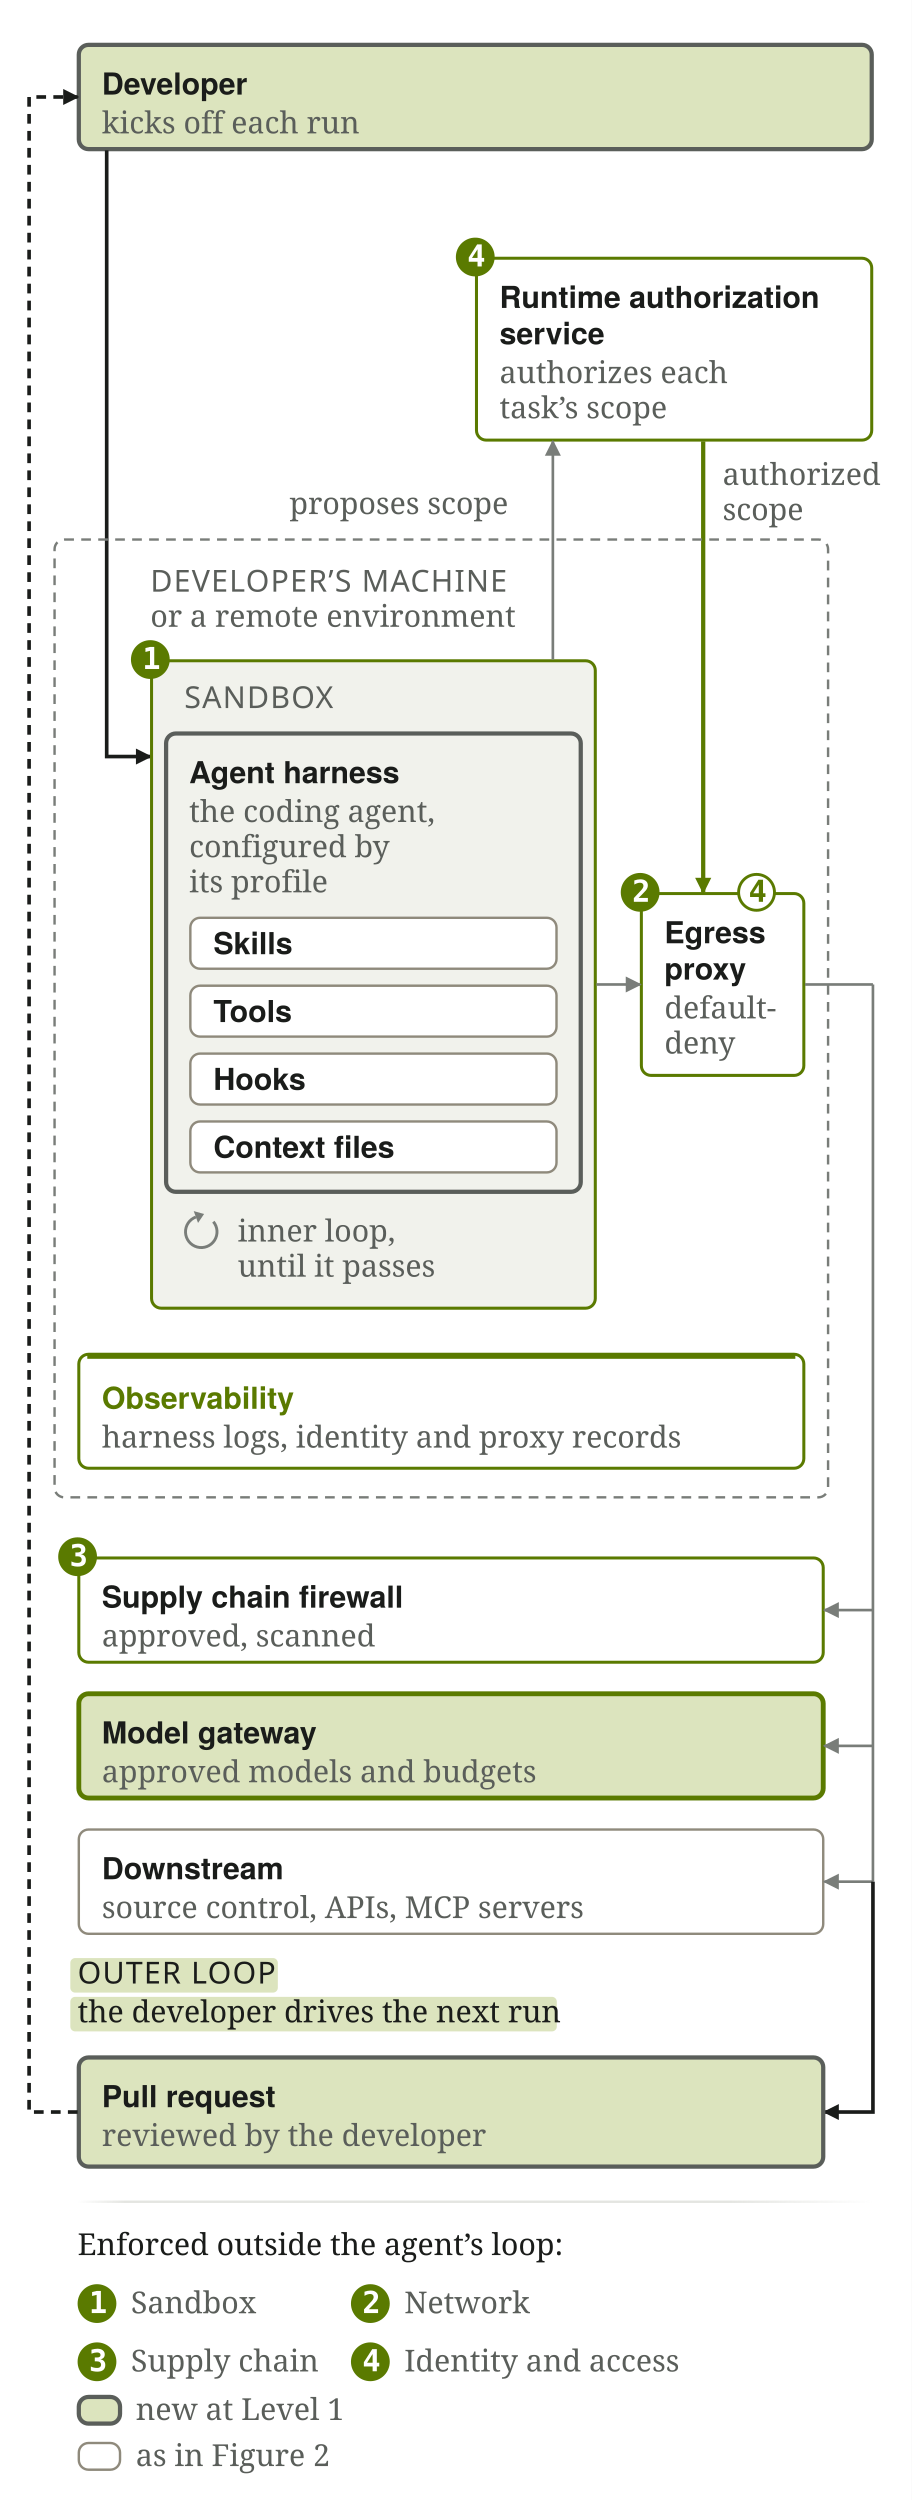
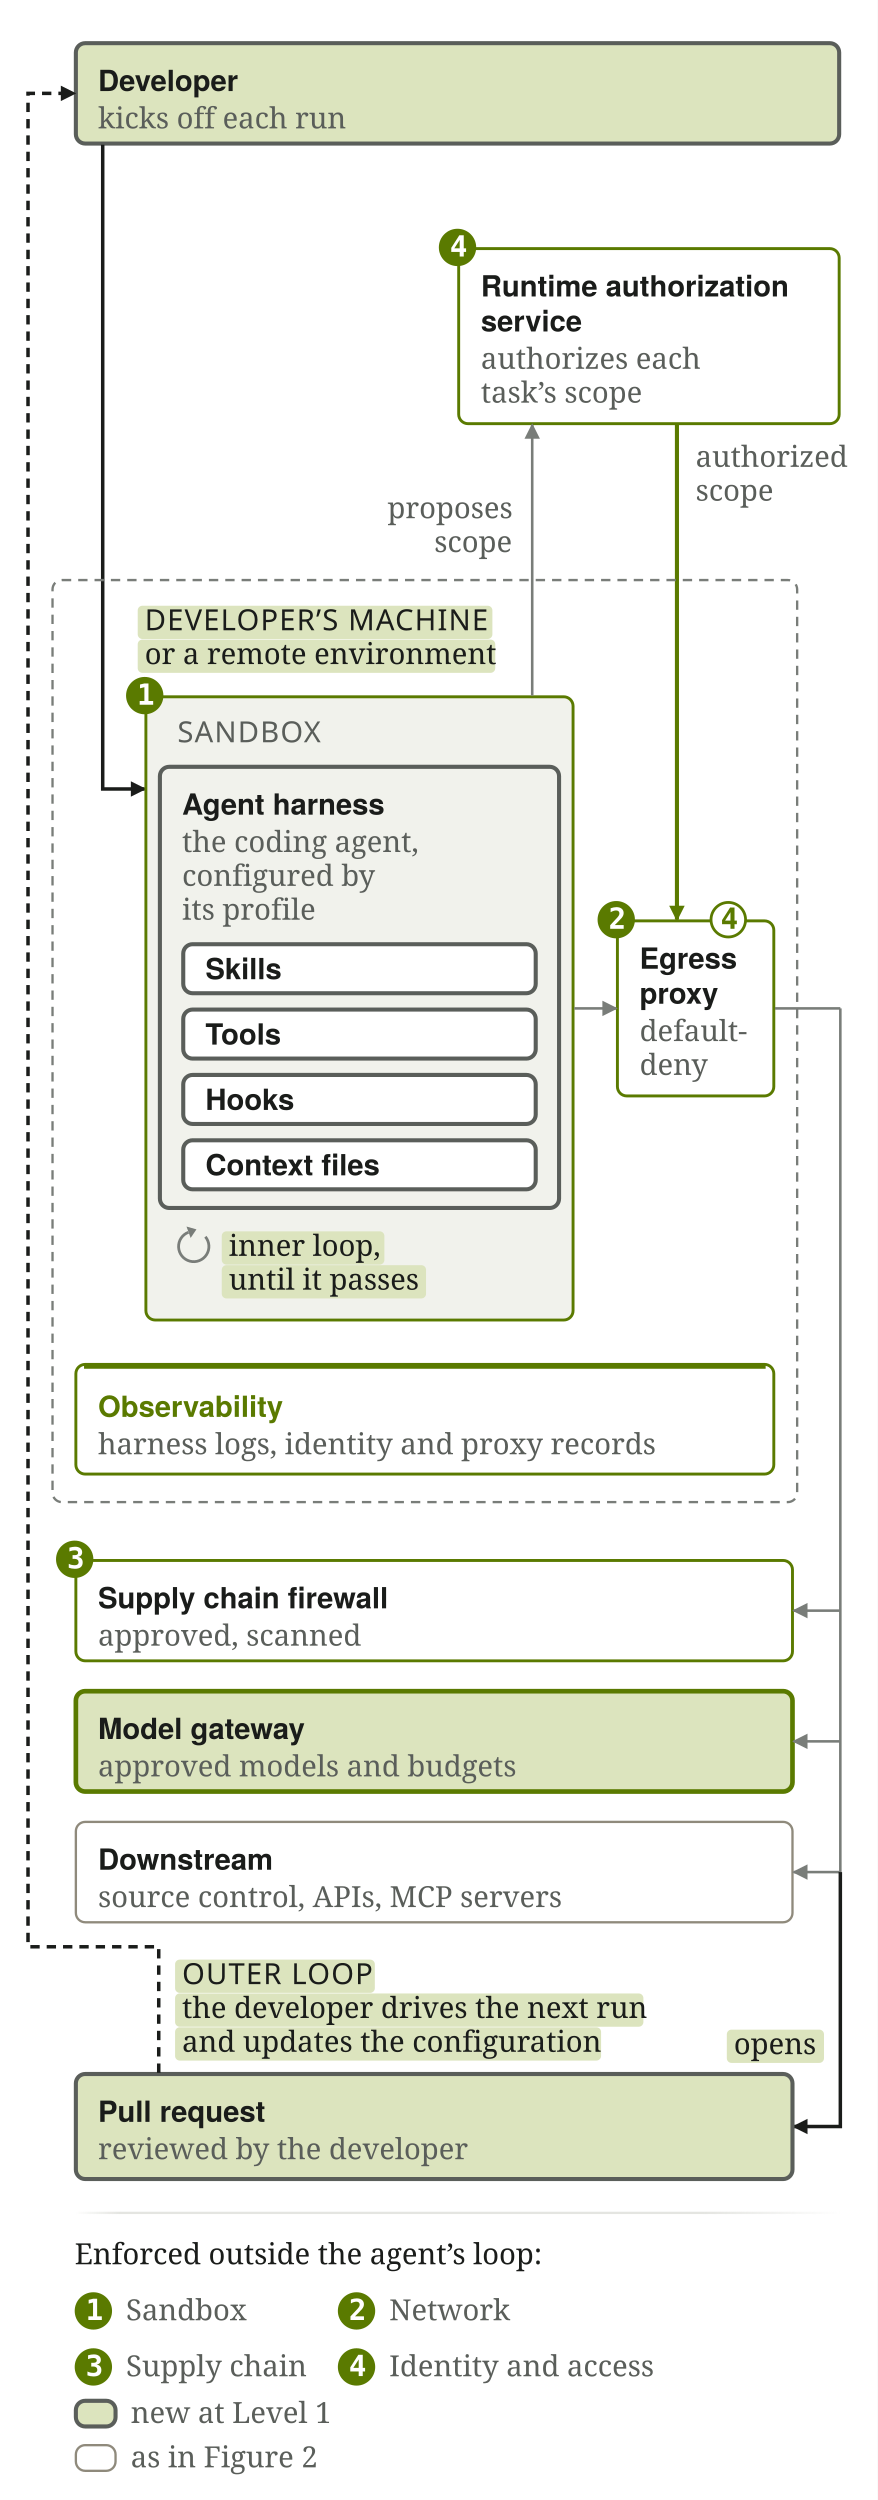
- <svg xmlns="http://www.w3.org/2000/svg" viewBox="0 0 376 1031" width="376" height="1031" role="img" aria-labelledby="sf3n-t sf3n-d">
-   <rect width="376" height="1031" fill="#FFFFFF" />
+ <svg xmlns="http://www.w3.org/2000/svg" viewBox="0 0 376 1071" width="376" height="1071" role="img" aria-labelledby="sf3n-t sf3n-d">
+   <rect width="376" height="1071" fill="#FFFFFF" />
  <defs>
    <marker id="sf3n-a" viewBox="0 0 10 10" refX="9" refY="5" markerWidth="6" markerHeight="6" orient="auto-start-reverse">
      <path d="M0 0 L10 5 L0 10 z" fill="#797D79" />
    </marker>
    <marker id="sf3n-g" viewBox="0 0 10 10" refX="9" refY="5" markerWidth="6" markerHeight="6" orient="auto-start-reverse">
      <path d="M0 0 L10 5 L0 10 z" fill="#5A7A00" />
    </marker>
    <marker id="sf3n-s" viewBox="0 0 10 10" refX="9" refY="5" markerWidth="6" markerHeight="6" orient="auto-start-reverse">
      <path d="M0 0 L10 5 L0 10 z" fill="#5A5E5A" />
    </marker>
    <marker id="sf3n-n" viewBox="0 0 10 10" refX="9" refY="5" markerWidth="4.4" markerHeight="4.4" orient="auto-start-reverse">
      <path d="M0 0 L10 5 L0 10 z" fill="#1A1C1A" />
    </marker>
    <marker id="sf3n-H" viewBox="0 0 10 10" refX="9" refY="5" markerWidth="3.0" markerHeight="3.0" orient="auto-start-reverse">
      <path d="M0 0 L10 5 L0 10 z" fill="#1A1C1A" />
    </marker>
    <marker id="sf3n-G" viewBox="0 0 10 10" refX="9" refY="5" markerWidth="3.8" markerHeight="3.8" orient="auto-start-reverse">
      <path d="M0 0 L10 5 L0 10 z" fill="#5A7A00" />
    </marker>
    <linearGradient id="sf3n-fadeE4E5E124x352" gradientUnits="userSpaceOnUse" x1="24" y1="0" x2="352" y2="0">
      <stop offset="0" stop-color="#E4E5E1" stop-opacity="0" />
      <stop offset="0.06" stop-color="#E4E5E1" stop-opacity="1" />
      <stop offset="0.82" stop-color="#E4E5E1" stop-opacity="1" />
      <stop offset="1" stop-color="#E4E5E1" stop-opacity="0" />
    </linearGradient>
  </defs>
  <g transform="translate(8 8)">
    <rect x="24.5" y="10.5" width="327" height="43" rx="4" fill="#DCE4BE" stroke="#5A5E5A" stroke-width="1.75" />
    <text x="34" y="31" font-family="Figtree,'Avenir Next','Helvetica Neue',sans-serif" font-size="12.5" fill="#1A1C1A" font-weight="600">Developer</text>
    <text x="34" y="47.0" font-family="'IBM Plex Serif',Charter,Georgia,serif" font-size="12.5" fill="#5A5E5A" font-weight="400">kicks off each run</text>
    <rect x="188.5" y="98.5" width="163" height="75" rx="4" fill="none" stroke="#5A7A00" stroke-width="1.25" />
    <circle cx="188" cy="98" r="8" fill="#5A7A00" />
    <text x="184.7" y="101.9" font-family="'IBM Plex Mono',ui-monospace,'SF Mono',Menlo,Consolas,monospace" font-size="12.5" fill="#FFFFFF" font-weight="600">4</text>
    <text x="198" y="119" font-family="Figtree,'Avenir Next','Helvetica Neue',sans-serif" font-size="12.5" fill="#1A1C1A" font-weight="600">Runtime authorization</text>
    <text x="198" y="134" font-family="Figtree,'Avenir Next','Helvetica Neue',sans-serif" font-size="12.5" fill="#1A1C1A" font-weight="600">service</text>
    <text x="198" y="150.0" font-family="'IBM Plex Serif',Charter,Georgia,serif" font-size="12.5" fill="#5A5E5A" font-weight="400">authorizes each</text>
    <text x="198" y="164.5" font-family="'IBM Plex Serif',Charter,Georgia,serif" font-size="12.5" fill="#5A5E5A" font-weight="400">task’s scope</text>
    <text x="290" y="192.0" font-family="'IBM Plex Serif',Charter,Georgia,serif" font-size="12.5" fill="#5A5E5A" font-weight="400">authorized</text>
    <text x="290" y="206.5" font-family="'IBM Plex Serif',Charter,Georgia,serif" font-size="12.5" fill="#5A5E5A" font-weight="400">scope</text>
-     <text x="54" y="236" font-family="'Chakra Petch','Avenir Next',sans-serif" font-size="12.5" fill="#5A5E5A" font-weight="500" letter-spacing="0.04em">DEVELOPER’S MACHINE</text>
-     <text x="54" y="250.5" font-family="'IBM Plex Serif',Charter,Georgia,serif" font-size="12.5" fill="#5A5E5A" font-weight="400">or a remote environment</text>
-     <path d="M36 54 L36 304 L54 304" fill="none" stroke="#1A1C1A" stroke-width="1.5" marker-end="url(#sf3n-n)" />
-     <rect x="54.5" y="264.5" width="183" height="267" rx="4" fill="#F1F2EC" stroke="#5A7A00" stroke-width="1.25" />
-     <circle cx="54" cy="264" r="8" fill="#5A7A00" />
-     <text x="50.7" y="267.9" font-family="'IBM Plex Mono',ui-monospace,'SF Mono',Menlo,Consolas,monospace" font-size="12.5" fill="#FFFFFF" font-weight="600">1</text>
-     <text x="68" y="284" font-family="'Chakra Petch','Avenir Next',sans-serif" font-size="12.5" fill="#5A5E5A" font-weight="500" letter-spacing="0.04em">SANDBOX</text>
-     <rect x="60.5" y="294.5" width="171" height="189" rx="4" fill="#F1F2EC" stroke="#5A5E5A" stroke-width="1.75" />
-     <text x="70" y="315" font-family="Figtree,'Avenir Next','Helvetica Neue',sans-serif" font-size="12.5" fill="#1A1C1A" font-weight="600">Agent harness</text>
-     <text x="70" y="331.0" font-family="'IBM Plex Serif',Charter,Georgia,serif" font-size="12.5" fill="#5A5E5A" font-weight="400">the coding agent,</text>
-     <text x="70" y="345.5" font-family="'IBM Plex Serif',Charter,Georgia,serif" font-size="12.5" fill="#5A5E5A" font-weight="400">configured by</text>
-     <text x="70" y="360.0" font-family="'IBM Plex Serif',Charter,Georgia,serif" font-size="12.5" fill="#5A5E5A" font-weight="400">its profile</text>
-     <rect x="70.5" y="370.5" width="151" height="21" rx="4" fill="#FFFFFF" stroke="#8F8A7C" stroke-width="1" />
-     <text x="80" y="385.5" font-family="Figtree,'Avenir Next','Helvetica Neue',sans-serif" font-size="12.5" fill="#1A1C1A" font-weight="600">Skills</text>
-     <rect x="70.5" y="398.5" width="151" height="21" rx="4" fill="#FFFFFF" stroke="#8F8A7C" stroke-width="1" />
-     <text x="80" y="413.5" font-family="Figtree,'Avenir Next','Helvetica Neue',sans-serif" font-size="12.5" fill="#1A1C1A" font-weight="600">Tools</text>
-     <rect x="70.5" y="426.5" width="151" height="21" rx="4" fill="#FFFFFF" stroke="#8F8A7C" stroke-width="1" />
-     <text x="80" y="441.5" font-family="Figtree,'Avenir Next','Helvetica Neue',sans-serif" font-size="12.5" fill="#1A1C1A" font-weight="600">Hooks</text>
-     <rect x="70.5" y="454.5" width="151" height="21" rx="4" fill="#FFFFFF" stroke="#8F8A7C" stroke-width="1" />
-     <text x="80" y="469.5" font-family="Figtree,'Avenir Next','Helvetica Neue',sans-serif" font-size="12.5" fill="#1A1C1A" font-weight="600">Context files</text>
-     <path d="M79.98 495.82 A6.5 6.5 0 1 1 72.78 493.89" fill="none" stroke="#797D79" stroke-width="1.2" />
-     <path d="M76.16 492.66 L73.67 496.34 L71.89 491.45 z" fill="#797D79" />
-     <text x="90" y="504" font-family="'IBM Plex Serif',Charter,Georgia,serif" font-size="12.5" fill="#5A5E5A" font-weight="400">inner loop,</text>
-     <text x="90" y="518.5" font-family="'IBM Plex Serif',Charter,Georgia,serif" font-size="12.5" fill="#5A5E5A" font-weight="400">until it passes</text>
-     <path d="M220 264 L220 174" fill="none" stroke="#797D79" stroke-width="1.1" marker-end="url(#sf3n-a)" />
-     <text x="111.375" y="204" font-family="'IBM Plex Serif',Charter,Georgia,serif" font-size="12.5" fill="#5A5E5A" font-weight="400">proposes scope</text>
-     <rect x="256.5" y="360.5" width="67" height="75" rx="4" fill="none" stroke="#5A7A00" stroke-width="1.25" />
-     <circle cx="256" cy="360.0" r="8" fill="#5A7A00" />
-     <text x="252.7" y="363.9" font-family="'IBM Plex Mono',ui-monospace,'SF Mono',Menlo,Consolas,monospace" font-size="12.5" fill="#FFFFFF" font-weight="600">2</text>
-     <text x="266" y="381.0" font-family="Figtree,'Avenir Next','Helvetica Neue',sans-serif" font-size="12.5" fill="#1A1C1A" font-weight="600">Egress</text>
-     <text x="266" y="396.0" font-family="Figtree,'Avenir Next','Helvetica Neue',sans-serif" font-size="12.5" fill="#1A1C1A" font-weight="600">proxy</text>
-     <text x="266" y="412.0" font-family="'IBM Plex Serif',Charter,Georgia,serif" font-size="12.5" fill="#5A5E5A" font-weight="400">default-</text>
-     <text x="266" y="426.5" font-family="'IBM Plex Serif',Charter,Georgia,serif" font-size="12.5" fill="#5A5E5A" font-weight="400">deny</text>
-     <circle cx="304" cy="360.0" r="7.4" fill="#FFFFFF" stroke="#5A7A00" stroke-width="1.2" />
-     <text x="300.7" y="363.9" font-family="'IBM Plex Mono',ui-monospace,'SF Mono',Menlo,Consolas,monospace" font-size="12.5" fill="#5A7A00" font-weight="600">4</text>
-     <path d="M238 398 L256 398" fill="none" stroke="#797D79" stroke-width="1.1" marker-end="url(#sf3n-a)" />
-     <path d="M324 398 L352 398" fill="none" stroke="#797D79" stroke-width="1.1" />
-     <path d="M282 174 L282 360" fill="none" stroke="#5A7A00" stroke-width="1.75" marker-end="url(#sf3n-G)" />
-     <rect x="24.5" y="550.5" width="299" height="47" rx="4" fill="none" stroke="#5A7A00" stroke-width="1.25" />
-     <path d="M28 551.5 L320 551.5" stroke="#5A7A00" stroke-width="1.75" />
-     <text x="34" y="573" font-family="Figtree,'Avenir Next','Helvetica Neue',sans-serif" font-size="12.5" fill="#5A7A00" font-weight="600">Observability</text>
-     <text x="34" y="589" font-family="'IBM Plex Serif',Charter,Georgia,serif" font-size="12.5" fill="#5A5E5A" font-weight="400">harness logs, identity and proxy records</text>
-     <rect x="14.5" y="214.5" width="319" height="395" rx="4" fill="none" stroke="#797D79" stroke-width="1" stroke-dasharray="4 3" />
-     <rect x="24.5" y="634.5" width="307" height="43" rx="4" fill="none" stroke="#5A7A00" stroke-width="1.25" />
-     <circle cx="24" cy="634" r="8" fill="#5A7A00" />
-     <text x="20.7" y="637.9" font-family="'IBM Plex Mono',ui-monospace,'SF Mono',Menlo,Consolas,monospace" font-size="12.5" fill="#FFFFFF" font-weight="600">3</text>
-     <text x="34" y="655" font-family="Figtree,'Avenir Next','Helvetica Neue',sans-serif" font-size="12.5" fill="#1A1C1A" font-weight="600">Supply chain firewall</text>
-     <text x="34" y="671.0" font-family="'IBM Plex Serif',Charter,Georgia,serif" font-size="12.5" fill="#5A5E5A" font-weight="400">approved, scanned</text>
-     <rect x="24.5" y="690.5" width="307" height="43" rx="4" fill="#DCE4BE" stroke="#5A7A00" stroke-width="2.0" />
-     <text x="34" y="711" font-family="Figtree,'Avenir Next','Helvetica Neue',sans-serif" font-size="12.5" fill="#1A1C1A" font-weight="600">Model gateway</text>
-     <text x="34" y="727.0" font-family="'IBM Plex Serif',Charter,Georgia,serif" font-size="12.5" fill="#5A5E5A" font-weight="400">approved models and budgets</text>
-     <rect x="24.5" y="746.5" width="307" height="43" rx="4" fill="none" stroke="#8F8A7C" stroke-width="1" />
-     <text x="34" y="767" font-family="Figtree,'Avenir Next','Helvetica Neue',sans-serif" font-size="12.5" fill="#1A1C1A" font-weight="600">Downstream</text>
-     <text x="34" y="783.0" font-family="'IBM Plex Serif',Charter,Georgia,serif" font-size="12.5" fill="#5A5E5A" font-weight="400">source control, APIs, MCP servers</text>
-     <path d="M352 398 L352 768" fill="none" stroke="#797D79" stroke-width="1.1" />
-     <path d="M352 656 L332 656" fill="none" stroke="#797D79" stroke-width="1.1" marker-end="url(#sf3n-a)" />
-     <path d="M352 712 L332 712" fill="none" stroke="#797D79" stroke-width="1.1" marker-end="url(#sf3n-a)" />
-     <path d="M352 768 L332 768" fill="none" stroke="#797D79" stroke-width="1.1" marker-end="url(#sf3n-a)" />
-     <path d="M352 768 L352 863 L332 863" fill="none" stroke="#1A1C1A" stroke-width="1.5" marker-end="url(#sf3n-n)" />
-     <rect x="24.5" y="840.5" width="307" height="45" rx="4" fill="#DCE4BE" stroke="#5A5E5A" stroke-width="1.75" />
-     <text x="34" y="861" font-family="Figtree,'Avenir Next','Helvetica Neue',sans-serif" font-size="12.5" fill="#1A1C1A" font-weight="600">Pull request</text>
-     <text x="34" y="877.0" font-family="'IBM Plex Serif',Charter,Georgia,serif" font-size="12.5" fill="#5A5E5A" font-weight="400">reviewed by the developer</text>
-     <path d="M24 863 L4 863 L4 32 L24 32" fill="none" stroke="#1A1C1A" stroke-width="1.5" stroke-dasharray="4 3" marker-end="url(#sf3n-n)" />
-     <rect x="21" y="799.50" width="85.58" height="14.25" rx="2" fill="#DCE4BE" />
-     <text x="24" y="810" font-family="'Chakra Petch','Avenir Next',sans-serif" font-size="12.5" fill="#1A1C1A" font-weight="500" letter-spacing="0.04em">OUTER LOOP</text>
-     <rect x="21" y="815.50" width="200.63" height="14.25" rx="2" fill="#DCE4BE" />
-     <text x="24" y="826" font-family="'IBM Plex Serif',Charter,Georgia,serif" font-size="12.5" fill="#1A1C1A" font-weight="400">the developer drives the next run</text>
-     <line x1="24" y1="900" x2="352" y2="900" stroke="url(#sf3n-fadeE4E5E124x352)" stroke-width="1" />
-     <text x="24" y="922" font-family="'IBM Plex Serif',Charter,Georgia,serif" font-size="12.5" fill="#1A1C1A" font-weight="400">Enforced outside the agent’s loop:</text>
-     <circle cx="32" cy="942" r="8" fill="#5A7A00" />
-     <text x="28.7" y="945.9" font-family="'IBM Plex Mono',ui-monospace,'SF Mono',Menlo,Consolas,monospace" font-size="12.5" fill="#FFFFFF" font-weight="600">1</text>
-     <text x="46" y="946" font-family="'IBM Plex Serif',Charter,Georgia,serif" font-size="12.5" fill="#5A5E5A" font-weight="400">Sandbox</text>
-     <circle cx="144.735" cy="942" r="8" fill="#5A7A00" />
-     <text x="141.435" y="945.9" font-family="'IBM Plex Mono',ui-monospace,'SF Mono',Menlo,Consolas,monospace" font-size="12.5" fill="#FFFFFF" font-weight="600">2</text>
-     <text x="158.735" y="946" font-family="'IBM Plex Serif',Charter,Georgia,serif" font-size="12.5" fill="#5A5E5A" font-weight="400">Network</text>
-     <circle cx="32" cy="966" r="8" fill="#5A7A00" />
-     <text x="28.7" y="969.9" font-family="'IBM Plex Mono',ui-monospace,'SF Mono',Menlo,Consolas,monospace" font-size="12.5" fill="#FFFFFF" font-weight="600">3</text>
-     <text x="46" y="970" font-family="'IBM Plex Serif',Charter,Georgia,serif" font-size="12.5" fill="#5A5E5A" font-weight="400">Supply chain</text>
-     <circle cx="144.735" cy="966" r="8" fill="#5A7A00" />
-     <text x="141.435" y="969.9" font-family="'IBM Plex Mono',ui-monospace,'SF Mono',Menlo,Consolas,monospace" font-size="12.5" fill="#FFFFFF" font-weight="600">4</text>
-     <text x="158.735" y="970" font-family="'IBM Plex Serif',Charter,Georgia,serif" font-size="12.5" fill="#5A5E5A" font-weight="400">Identity and access</text>
-     <rect x="24.5" y="980.5" width="17" height="11" rx="4" fill="#DCE4BE" stroke="#5A5E5A" stroke-width="1.75" />
-     <text x="48" y="990" font-family="'IBM Plex Serif',Charter,Georgia,serif" font-size="12.5" fill="#5A5E5A" font-weight="400">new at Level 1</text>
-     <rect x="24.5" y="999.5" width="17" height="11" rx="4" fill="none" stroke="#8F8A7C" stroke-width="1" />
-     <text x="48" y="1009" font-family="'IBM Plex Serif',Charter,Georgia,serif" font-size="12.5" fill="#5A5E5A" font-weight="400">as in Figure 2</text>
+     <rect x="51" y="251.50" width="151.94" height="14.25" rx="2" fill="#DCE4BE" />
+     <text x="54" y="262" font-family="'Chakra Petch','Avenir Next',sans-serif" font-size="12.5" fill="#1A1C1A" font-weight="500" letter-spacing="0.04em">DEVELOPER’S MACHINE</text>
+     <rect x="51" y="266.00" width="153.16" height="14.25" rx="2" fill="#DCE4BE" />
+     <text x="54" y="276.5" font-family="'IBM Plex Serif',Charter,Georgia,serif" font-size="12.5" fill="#1A1C1A" font-weight="400">or a remote environment</text>
+     <path d="M36 54 L36 330 L54 330" fill="none" stroke="#1A1C1A" stroke-width="1.5" marker-end="url(#sf3n-n)" />
+     <rect x="54.5" y="290.5" width="183" height="267" rx="4" fill="#F1F2EC" stroke="#5A7A00" stroke-width="1.25" />
+     <circle cx="54" cy="290" r="8" fill="#5A7A00" />
+     <text x="50.7" y="293.9" font-family="'IBM Plex Mono',ui-monospace,'SF Mono',Menlo,Consolas,monospace" font-size="12.5" fill="#FFFFFF" font-weight="600">1</text>
+     <text x="68" y="310" font-family="'Chakra Petch','Avenir Next',sans-serif" font-size="12.5" fill="#5A5E5A" font-weight="500" letter-spacing="0.04em">SANDBOX</text>
+     <rect x="60.5" y="320.5" width="171" height="189" rx="4" fill="#F1F2EC" stroke="#5A5E5A" stroke-width="1.75" />
+     <text x="70" y="341" font-family="Figtree,'Avenir Next','Helvetica Neue',sans-serif" font-size="12.5" fill="#1A1C1A" font-weight="600">Agent harness</text>
+     <text x="70" y="357.0" font-family="'IBM Plex Serif',Charter,Georgia,serif" font-size="12.5" fill="#5A5E5A" font-weight="400">the coding agent,</text>
+     <text x="70" y="371.5" font-family="'IBM Plex Serif',Charter,Georgia,serif" font-size="12.5" fill="#5A5E5A" font-weight="400">configured by</text>
+     <text x="70" y="386.0" font-family="'IBM Plex Serif',Charter,Georgia,serif" font-size="12.5" fill="#5A5E5A" font-weight="400">its profile</text>
+     <rect x="70.5" y="396.5" width="151" height="21" rx="4" fill="#FFFFFF" stroke="#5A5E5A" stroke-width="1.75" />
+     <text x="80" y="411.5" font-family="Figtree,'Avenir Next','Helvetica Neue',sans-serif" font-size="12.5" fill="#1A1C1A" font-weight="600">Skills</text>
+     <rect x="70.5" y="424.5" width="151" height="21" rx="4" fill="#FFFFFF" stroke="#5A5E5A" stroke-width="1.75" />
+     <text x="80" y="439.5" font-family="Figtree,'Avenir Next','Helvetica Neue',sans-serif" font-size="12.5" fill="#1A1C1A" font-weight="600">Tools</text>
+     <rect x="70.5" y="452.5" width="151" height="21" rx="4" fill="#FFFFFF" stroke="#5A5E5A" stroke-width="1.75" />
+     <text x="80" y="467.5" font-family="Figtree,'Avenir Next','Helvetica Neue',sans-serif" font-size="12.5" fill="#1A1C1A" font-weight="600">Hooks</text>
+     <rect x="70.5" y="480.5" width="151" height="21" rx="4" fill="#FFFFFF" stroke="#5A5E5A" stroke-width="1.75" />
+     <text x="80" y="495.5" font-family="Figtree,'Avenir Next','Helvetica Neue',sans-serif" font-size="12.5" fill="#1A1C1A" font-weight="600">Context files</text>
+     <path d="M79.98 521.82 A6.5 6.5 0 1 1 72.78 519.89" fill="none" stroke="#797D79" stroke-width="1.2" />
+     <path d="M76.16 518.66 L73.67 522.34 L71.89 517.45 z" fill="#797D79" />
+     <rect x="87" y="519.50" width="69.67" height="14.25" rx="2" fill="#DCE4BE" />
+     <text x="90" y="530" font-family="'IBM Plex Serif',Charter,Georgia,serif" font-size="12.5" fill="#1A1C1A" font-weight="400">inner loop,</text>
+     <rect x="87" y="534.00" width="87.52" height="14.25" rx="2" fill="#DCE4BE" />
+     <text x="90" y="544.5" font-family="'IBM Plex Serif',Charter,Georgia,serif" font-size="12.5" fill="#1A1C1A" font-weight="400">until it passes</text>
+     <path d="M220 290 L220 174" fill="none" stroke="#797D79" stroke-width="1.1" marker-end="url(#sf3n-a)" />
+     <text x="158.0" y="214.0" font-family="'IBM Plex Serif',Charter,Georgia,serif" font-size="12.5" fill="#5A5E5A" font-weight="400">proposes</text>
+     <text x="178.03" y="228.5" font-family="'IBM Plex Serif',Charter,Georgia,serif" font-size="12.5" fill="#5A5E5A" font-weight="400">scope</text>
+     <rect x="256.5" y="386.5" width="67" height="75" rx="4" fill="none" stroke="#5A7A00" stroke-width="1.25" />
+     <circle cx="256" cy="386.0" r="8" fill="#5A7A00" />
+     <text x="252.7" y="389.9" font-family="'IBM Plex Mono',ui-monospace,'SF Mono',Menlo,Consolas,monospace" font-size="12.5" fill="#FFFFFF" font-weight="600">2</text>
+     <text x="266" y="407.0" font-family="Figtree,'Avenir Next','Helvetica Neue',sans-serif" font-size="12.5" fill="#1A1C1A" font-weight="600">Egress</text>
+     <text x="266" y="422.0" font-family="Figtree,'Avenir Next','Helvetica Neue',sans-serif" font-size="12.5" fill="#1A1C1A" font-weight="600">proxy</text>
+     <text x="266" y="438.0" font-family="'IBM Plex Serif',Charter,Georgia,serif" font-size="12.5" fill="#5A5E5A" font-weight="400">default-</text>
+     <text x="266" y="452.5" font-family="'IBM Plex Serif',Charter,Georgia,serif" font-size="12.5" fill="#5A5E5A" font-weight="400">deny</text>
+     <circle cx="304" cy="386.0" r="7.4" fill="#FFFFFF" stroke="#5A7A00" stroke-width="1.2" />
+     <text x="300.7" y="389.9" font-family="'IBM Plex Mono',ui-monospace,'SF Mono',Menlo,Consolas,monospace" font-size="12.5" fill="#5A7A00" font-weight="600">4</text>
+     <path d="M238 424 L256 424" fill="none" stroke="#797D79" stroke-width="1.1" marker-end="url(#sf3n-a)" />
+     <path d="M324 424 L352 424" fill="none" stroke="#797D79" stroke-width="1.1" />
+     <path d="M282 174 L282 386" fill="none" stroke="#5A7A00" stroke-width="1.75" marker-end="url(#sf3n-G)" />
+     <rect x="24.5" y="576.5" width="299" height="47" rx="4" fill="none" stroke="#5A7A00" stroke-width="1.25" />
+     <path d="M28 577.5 L320 577.5" stroke="#5A7A00" stroke-width="1.75" />
+     <text x="34" y="599" font-family="Figtree,'Avenir Next','Helvetica Neue',sans-serif" font-size="12.5" fill="#5A7A00" font-weight="600">Observability</text>
+     <text x="34" y="615" font-family="'IBM Plex Serif',Charter,Georgia,serif" font-size="12.5" fill="#5A5E5A" font-weight="400">harness logs, identity and proxy records</text>
+     <rect x="14.5" y="240.5" width="319" height="395" rx="4" fill="none" stroke="#797D79" stroke-width="1" stroke-dasharray="4 3" />
+     <rect x="24.5" y="660.5" width="307" height="43" rx="4" fill="none" stroke="#5A7A00" stroke-width="1.25" />
+     <circle cx="24" cy="660" r="8" fill="#5A7A00" />
+     <text x="20.7" y="663.9" font-family="'IBM Plex Mono',ui-monospace,'SF Mono',Menlo,Consolas,monospace" font-size="12.5" fill="#FFFFFF" font-weight="600">3</text>
+     <text x="34" y="681" font-family="Figtree,'Avenir Next','Helvetica Neue',sans-serif" font-size="12.5" fill="#1A1C1A" font-weight="600">Supply chain firewall</text>
+     <text x="34" y="697.0" font-family="'IBM Plex Serif',Charter,Georgia,serif" font-size="12.5" fill="#5A5E5A" font-weight="400">approved, scanned</text>
+     <rect x="24.5" y="716.5" width="307" height="43" rx="4" fill="#DCE4BE" stroke="#5A7A00" stroke-width="2.0" />
+     <text x="34" y="737" font-family="Figtree,'Avenir Next','Helvetica Neue',sans-serif" font-size="12.5" fill="#1A1C1A" font-weight="600">Model gateway</text>
+     <text x="34" y="753.0" font-family="'IBM Plex Serif',Charter,Georgia,serif" font-size="12.5" fill="#5A5E5A" font-weight="400">approved models and budgets</text>
+     <rect x="24.5" y="772.5" width="307" height="43" rx="4" fill="none" stroke="#8F8A7C" stroke-width="1" />
+     <text x="34" y="793" font-family="Figtree,'Avenir Next','Helvetica Neue',sans-serif" font-size="12.5" fill="#1A1C1A" font-weight="600">Downstream</text>
+     <text x="34" y="809.0" font-family="'IBM Plex Serif',Charter,Georgia,serif" font-size="12.5" fill="#5A5E5A" font-weight="400">source control, APIs, MCP servers</text>
+     <path d="M352 424 L352 794" fill="none" stroke="#797D79" stroke-width="1.1" />
+     <path d="M352 682 L332 682" fill="none" stroke="#797D79" stroke-width="1.1" marker-end="url(#sf3n-a)" />
+     <path d="M352 738 L332 738" fill="none" stroke="#797D79" stroke-width="1.1" marker-end="url(#sf3n-a)" />
+     <path d="M352 794 L332 794" fill="none" stroke="#797D79" stroke-width="1.1" marker-end="url(#sf3n-a)" />
+     <path d="M352 794 L352 903 L332 903" fill="none" stroke="#1A1C1A" stroke-width="1.5" marker-end="url(#sf3n-n)" />
+     <rect x="303.37" y="861.50" width="41.63" height="14.25" rx="2" fill="#DCE4BE" />
+     <text x="306.37" y="872" font-family="'IBM Plex Serif',Charter,Georgia,serif" font-size="12.5" fill="#1A1C1A" font-weight="400">opens</text>
+     <rect x="24.5" y="880.5" width="307" height="45" rx="4" fill="#DCE4BE" stroke="#5A5E5A" stroke-width="1.75" />
+     <text x="34" y="901" font-family="Figtree,'Avenir Next','Helvetica Neue',sans-serif" font-size="12.5" fill="#1A1C1A" font-weight="600">Pull request</text>
+     <text x="34" y="917.0" font-family="'IBM Plex Serif',Charter,Georgia,serif" font-size="12.5" fill="#5A5E5A" font-weight="400">reviewed by the developer</text>
+     <path d="M60 880 L60 826 L4 826 L4 32 L24 32" fill="none" stroke="#1A1C1A" stroke-width="1.5" stroke-dasharray="4 3" marker-end="url(#sf3n-n)" />
+     <rect x="67" y="831.50" width="85.58" height="14.25" rx="2" fill="#DCE4BE" />
+     <text x="70" y="842" font-family="'Chakra Petch','Avenir Next',sans-serif" font-size="12.5" fill="#1A1C1A" font-weight="500" letter-spacing="0.04em">OUTER LOOP</text>
+     <rect x="67" y="846.00" width="200.63" height="14.25" rx="2" fill="#DCE4BE" />
+     <text x="70" y="856.5" font-family="'IBM Plex Serif',Charter,Georgia,serif" font-size="12.5" fill="#1A1C1A" font-weight="400">the developer drives the next run</text>
+     <rect x="67" y="860.50" width="182.50" height="14.25" rx="2" fill="#DCE4BE" />
+     <text x="70" y="871.0" font-family="'IBM Plex Serif',Charter,Georgia,serif" font-size="12.5" fill="#1A1C1A" font-weight="400">and updates the configuration</text>
+     <line x1="24" y1="940" x2="352" y2="940" stroke="url(#sf3n-fadeE4E5E124x352)" stroke-width="1" />
+     <text x="24" y="962" font-family="'IBM Plex Serif',Charter,Georgia,serif" font-size="12.5" fill="#1A1C1A" font-weight="400">Enforced outside the agent’s loop:</text>
+     <circle cx="32" cy="982" r="8" fill="#5A7A00" />
+     <text x="28.7" y="985.9" font-family="'IBM Plex Mono',ui-monospace,'SF Mono',Menlo,Consolas,monospace" font-size="12.5" fill="#FFFFFF" font-weight="600">1</text>
+     <text x="46" y="986" font-family="'IBM Plex Serif',Charter,Georgia,serif" font-size="12.5" fill="#5A5E5A" font-weight="400">Sandbox</text>
+     <circle cx="144.735" cy="982" r="8" fill="#5A7A00" />
+     <text x="141.435" y="985.9" font-family="'IBM Plex Mono',ui-monospace,'SF Mono',Menlo,Consolas,monospace" font-size="12.5" fill="#FFFFFF" font-weight="600">2</text>
+     <text x="158.735" y="986" font-family="'IBM Plex Serif',Charter,Georgia,serif" font-size="12.5" fill="#5A5E5A" font-weight="400">Network</text>
+     <circle cx="32" cy="1006" r="8" fill="#5A7A00" />
+     <text x="28.7" y="1009.9" font-family="'IBM Plex Mono',ui-monospace,'SF Mono',Menlo,Consolas,monospace" font-size="12.5" fill="#FFFFFF" font-weight="600">3</text>
+     <text x="46" y="1010" font-family="'IBM Plex Serif',Charter,Georgia,serif" font-size="12.5" fill="#5A5E5A" font-weight="400">Supply chain</text>
+     <circle cx="144.735" cy="1006" r="8" fill="#5A7A00" />
+     <text x="141.435" y="1009.9" font-family="'IBM Plex Mono',ui-monospace,'SF Mono',Menlo,Consolas,monospace" font-size="12.5" fill="#FFFFFF" font-weight="600">4</text>
+     <text x="158.735" y="1010" font-family="'IBM Plex Serif',Charter,Georgia,serif" font-size="12.5" fill="#5A5E5A" font-weight="400">Identity and access</text>
+     <rect x="24.5" y="1020.5" width="17" height="11" rx="4" fill="#DCE4BE" stroke="#5A5E5A" stroke-width="1.75" />
+     <text x="48" y="1030" font-family="'IBM Plex Serif',Charter,Georgia,serif" font-size="12.5" fill="#5A5E5A" font-weight="400">new at Level 1</text>
+     <rect x="24.5" y="1039.5" width="17" height="11" rx="4" fill="none" stroke="#8F8A7C" stroke-width="1" />
+     <text x="48" y="1049" font-family="'IBM Plex Serif',Charter,Georgia,serif" font-size="12.5" fill="#5A5E5A" font-weight="400">as in Figure 2</text>
  </g>
</svg>
